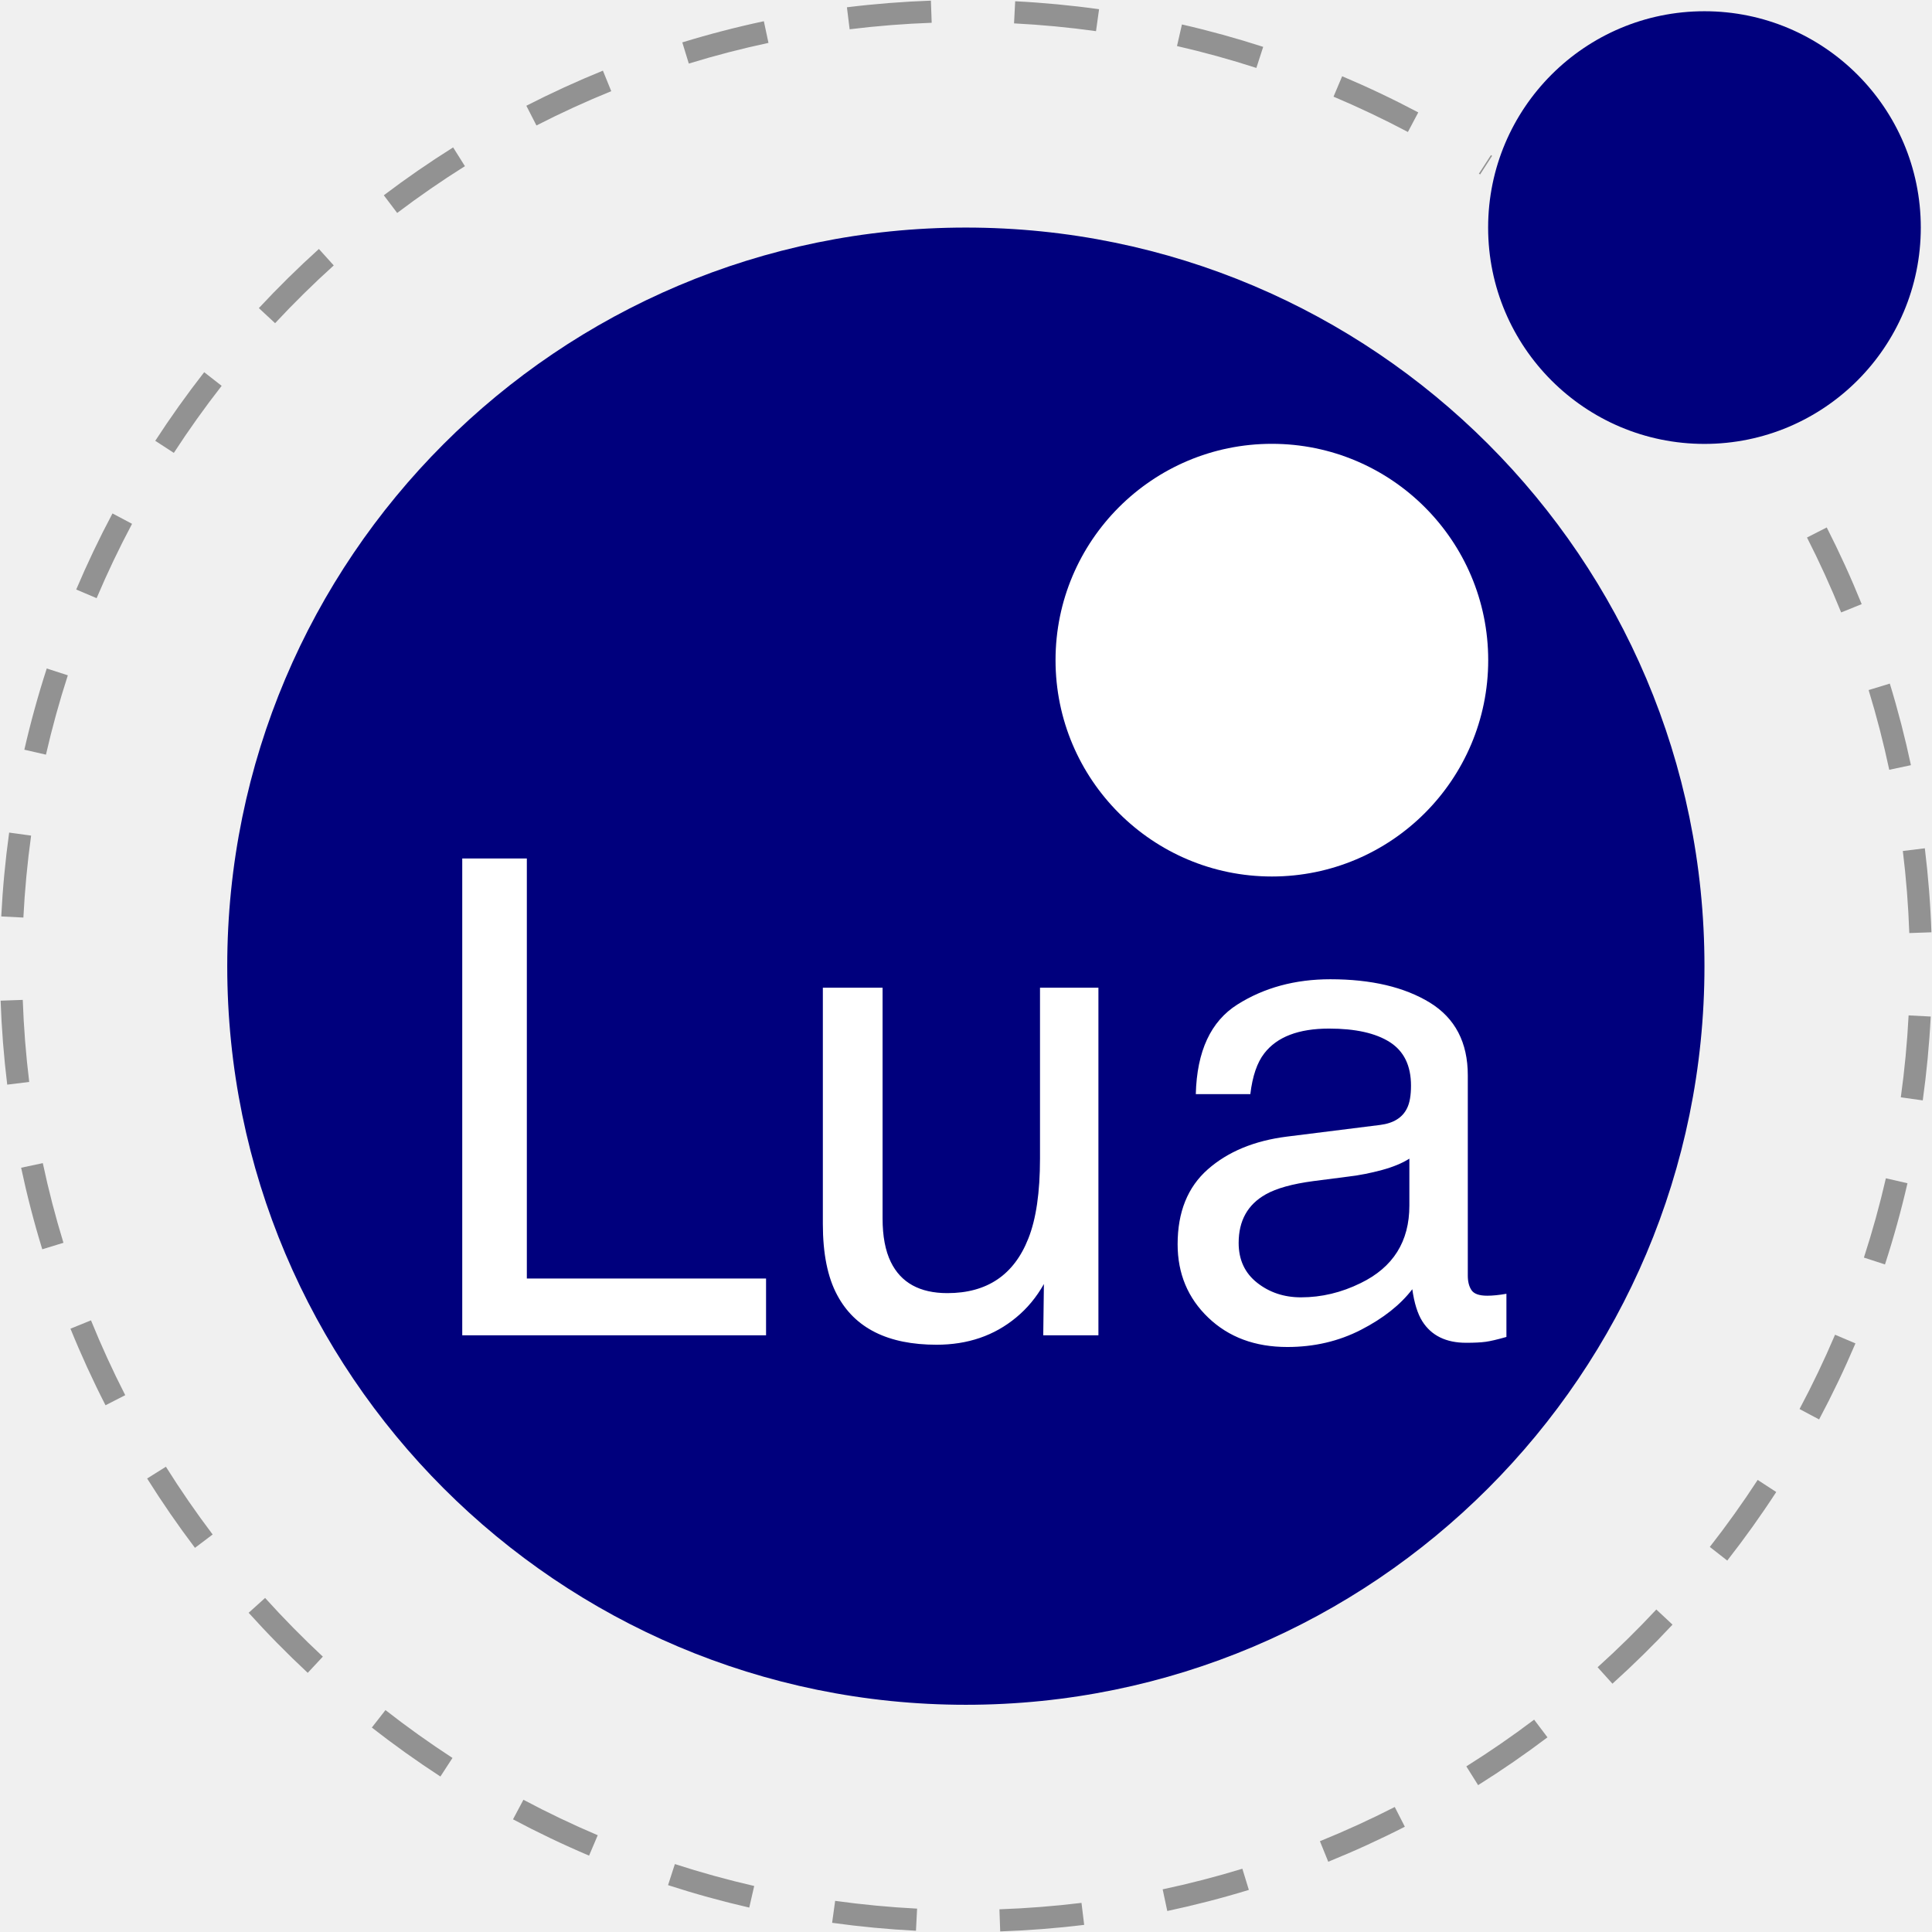
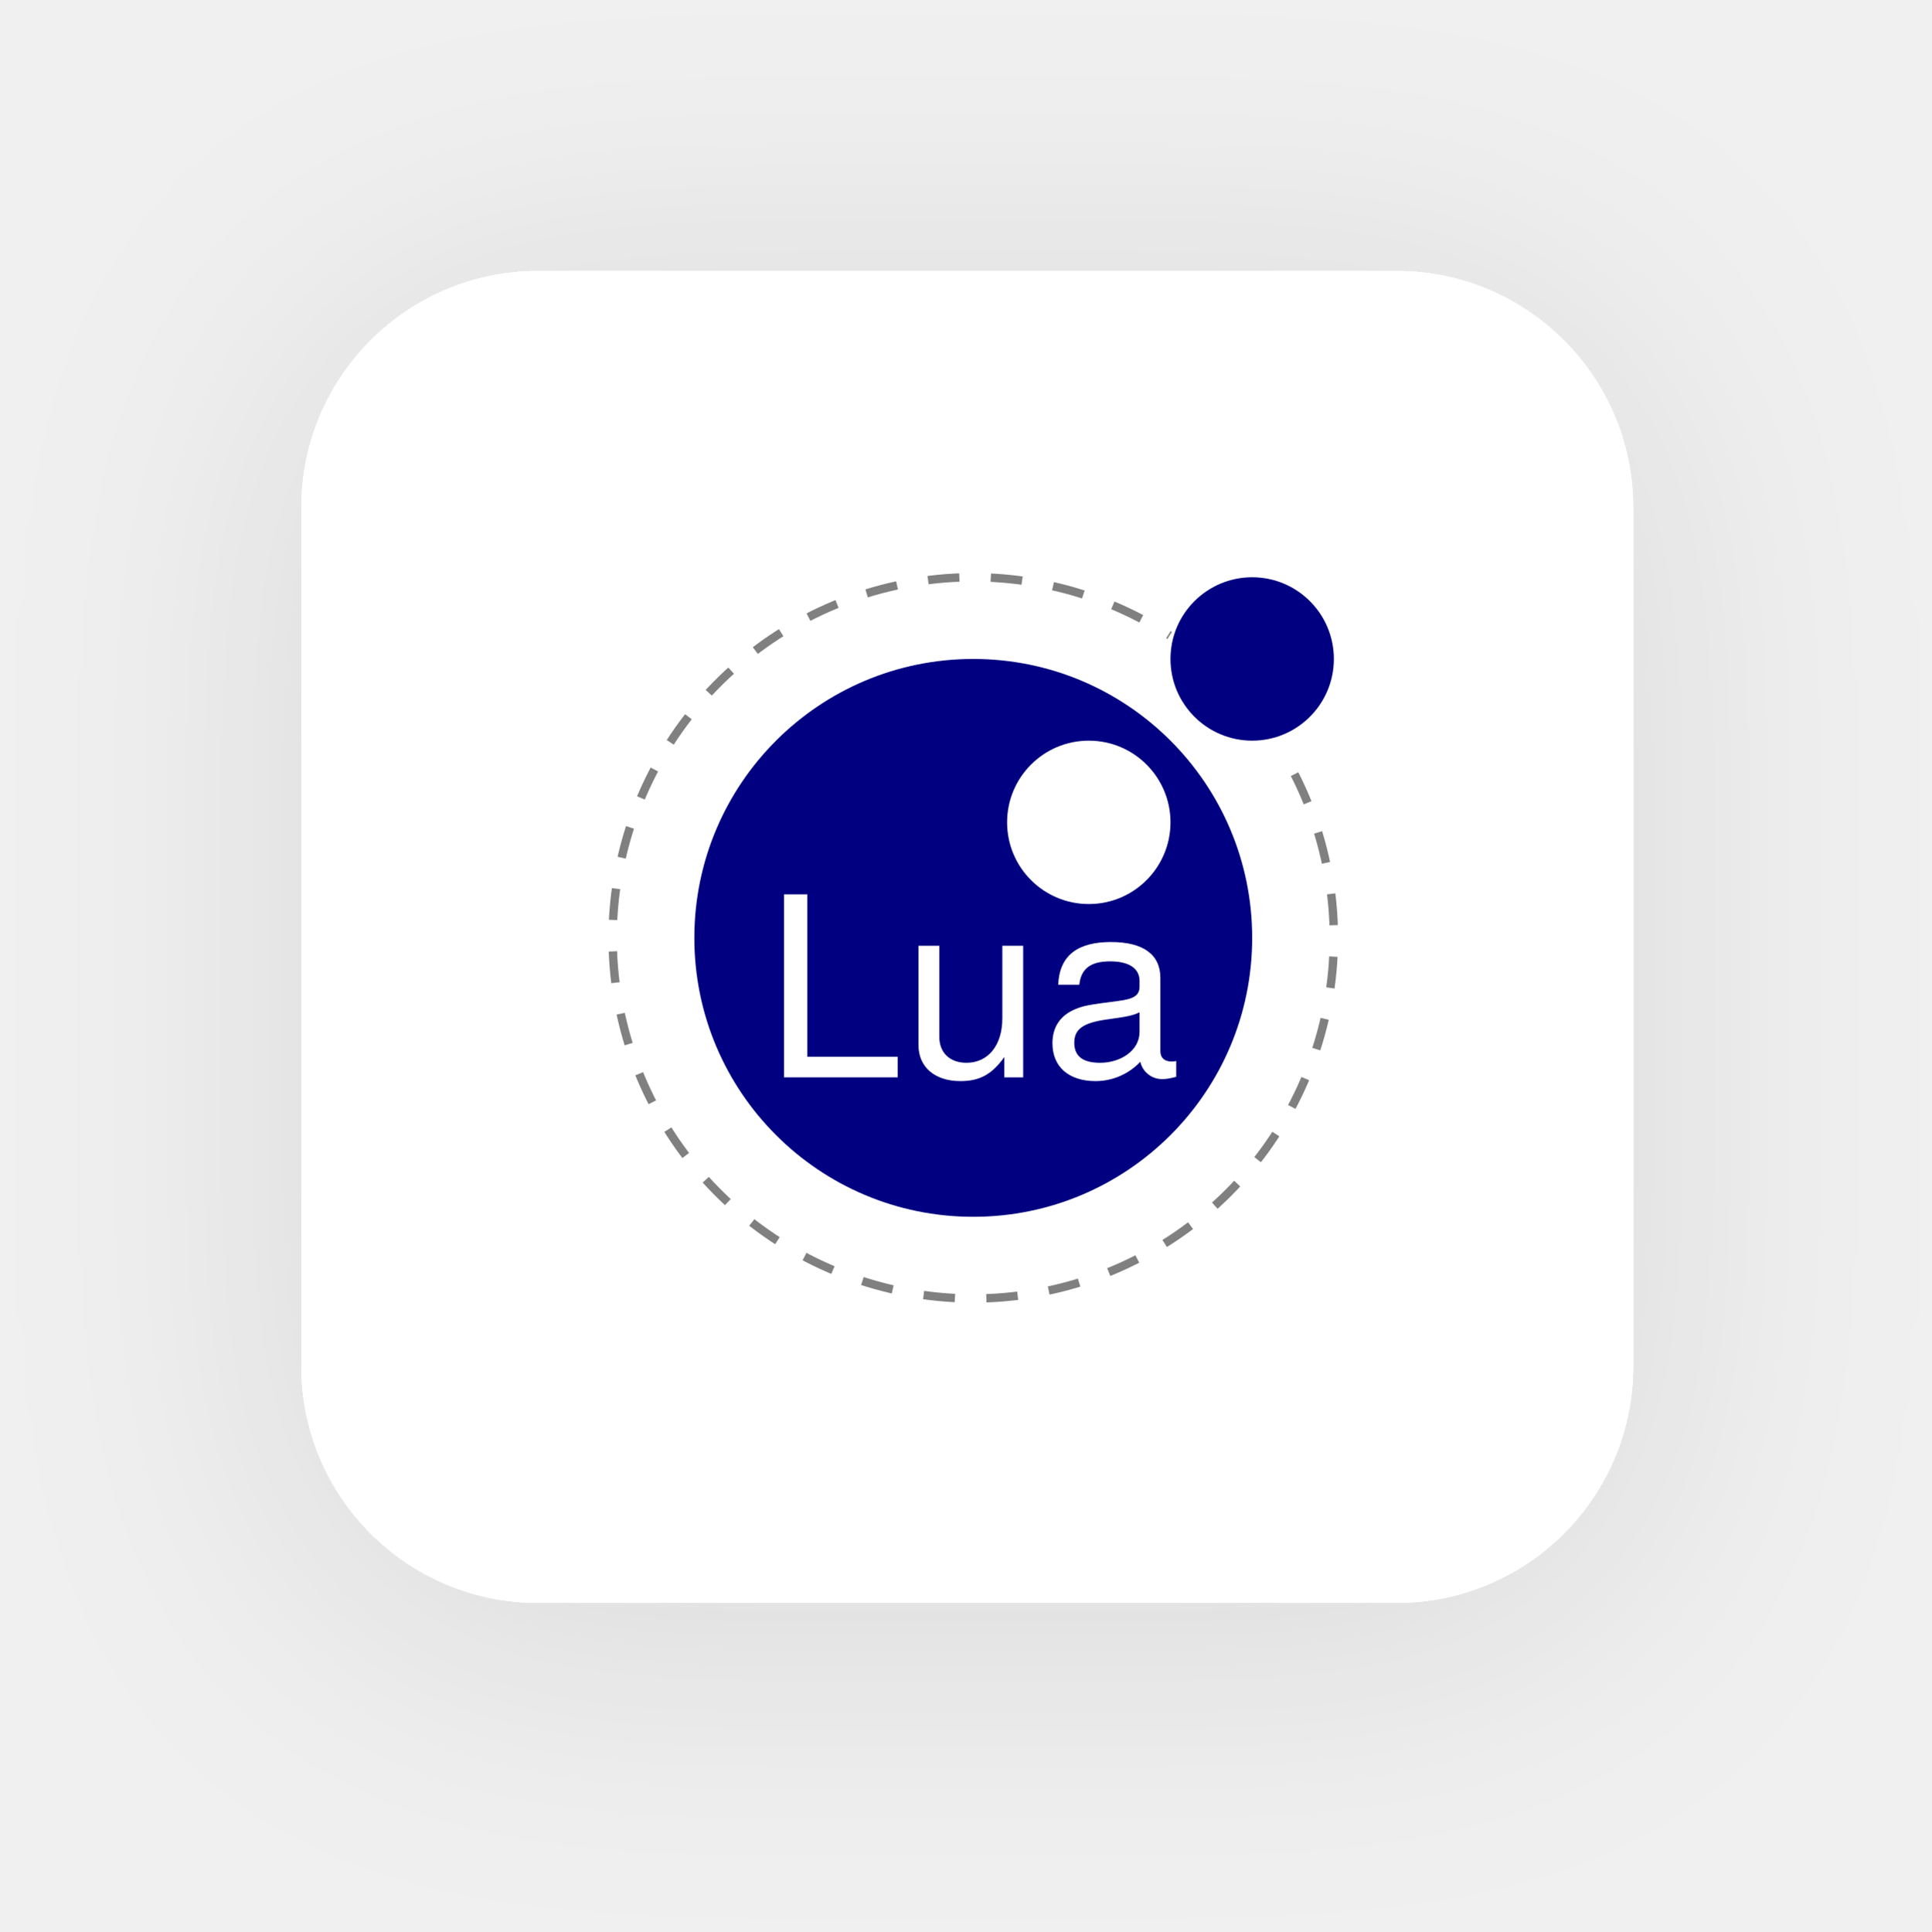
- <svg xmlns="http://www.w3.org/2000/svg" width="2500" height="2500" viewBox="0 0 256 256" preserveAspectRatio="xMidYMid">
-   <path d="M225.85 128.024c0-54.024-43.846-97.87-97.87-97.87-54.023 0-97.869 43.846-97.869 97.87 0 54.023 43.846 97.869 97.87 97.869 54.023 0 97.869-43.846 97.869-97.87" fill="#00007D" />
-   <path d="M197.195 87.475c0-15.823-12.842-28.666-28.665-28.666-15.823 0-28.666 12.843-28.666 28.666s12.843 28.665 28.666 28.665 28.665-12.842 28.665-28.665" fill="#FFF" />
-   <path d="M254.515 30.154c0-15.823-12.842-28.665-28.665-28.665-15.823 0-28.665 12.842-28.665 28.665 0 15.824 12.842 28.666 28.665 28.666 15.823 0 28.665-12.842 28.665-28.666" fill="#00007D" />
-   <path d="M61.25 113.756h8.559v55.654h31.697v7.526H61.25v-63.18M116.946 130.874v30.579c0 2.351.363 4.273 1.09 5.763 1.34 2.753 3.839 4.13 7.497 4.13 5.25 0 8.824-2.41 10.723-7.226 1.033-2.581 1.55-6.122 1.55-10.624v-22.622h7.74v46.062h-7.31l.086-6.795c-.986 1.749-2.21 3.225-3.674 4.43-2.897 2.408-6.414 3.613-10.55 3.613-6.443 0-10.832-2.194-13.166-6.581-1.266-2.35-1.9-5.49-1.9-9.419v-31.31h7.914M182.88 149.06c1.777-.229 2.967-.973 3.57-2.233.342-.69.515-1.683.515-2.979 0-2.647-.938-4.569-2.812-5.763-1.875-1.195-4.557-1.792-8.047-1.792-4.035 0-6.897 1.095-8.585 3.285-.945 1.21-1.56 3.012-1.846 5.403h-7.225c.143-5.694 1.983-9.654 5.52-11.883 3.536-2.228 7.639-3.342 12.307-3.342 5.412 0 9.809 1.032 13.188 3.096 3.35 2.065 5.026 5.276 5.026 9.635v26.538c0 .802.165 1.448.495 1.934.329.487 1.025.73 2.086.73.344 0 .73-.021 1.16-.064.431-.043.89-.107 1.377-.193v5.72c-1.204.343-2.122.558-2.752.644-.631.086-1.492.13-2.58.13-2.667 0-4.603-.947-5.807-2.839-.631-1.003-1.075-2.422-1.333-4.257-1.578 2.065-3.843 3.856-6.796 5.376-2.953 1.518-6.208 2.278-9.763 2.278-4.273 0-7.763-1.296-10.472-3.887-2.71-2.591-4.065-5.835-4.065-9.73 0-4.266 1.334-7.574 4-9.922 2.667-2.348 6.164-3.795 10.494-4.34l12.344-1.545zm-16.302 20.913c1.635 1.288 3.57 1.931 5.807 1.931 2.723 0 5.36-.63 7.913-1.889 4.301-2.09 6.451-5.51 6.451-10.263v-6.226c-.944.604-2.16 1.107-3.648 1.51s-2.947.69-4.378.861l-4.679.602c-2.804.372-4.913.959-6.326 1.76-2.394 1.344-3.59 3.49-3.59 6.436 0 2.232.816 3.99 2.45 5.278z" fill="#FFF" />
-   <path d="M132.532 255.926l-.102-2.935c3.628-.127 7.287-.413 10.873-.85l.356 2.914c-3.67.448-7.414.74-11.127.87zm-11.162-.09c-3.707-.19-7.445-.545-11.111-1.054l.403-2.908c3.582.497 7.236.843 10.858 1.029l-.15 2.932zm33.3-2.618l-.61-2.872c3.545-.752 7.097-1.67 10.559-2.73l.86 2.807a127.516 127.516 0 0 1-10.81 2.795zm-55.39-.454c-3.613-.829-7.233-1.83-10.761-2.973l.905-2.793a124.63 124.63 0 0 0 10.512 2.904l-.656 2.862zM176 246.69l-1.103-2.721a124.907 124.907 0 0 0 9.916-4.533l1.336 2.615A127.927 127.927 0 0 1 176 246.69zm-97.945-.809a128.098 128.098 0 0 1-10.079-4.811l1.38-2.592c3.2 1.704 6.514 3.285 9.847 4.7l-1.148 2.703zm117.802-9.34l-1.56-2.488a126.271 126.271 0 0 0 8.982-6.19l1.77 2.343a129.217 129.217 0 0 1-9.192 6.334zm-137.5-1.144a129.107 129.107 0 0 1-9.088-6.487l1.808-2.314a126.013 126.013 0 0 0 8.88 6.34l-1.6 2.461zm155.3-12.299l-1.966-2.18c2.692-2.427 5.31-5 7.78-7.649l2.147 2.003a129.597 129.597 0 0 1-7.962 7.826zM40.777 221.66a129.433 129.433 0 0 1-7.83-7.958l2.18-1.966a126.537 126.537 0 0 0 7.652 7.776l-2.002 2.148zm188.094-14.876l-2.313-1.808a126.198 126.198 0 0 0 6.343-8.878l2.461 1.602a128.97 128.97 0 0 1-6.491 9.084zm-203.037-1.686a128.8 128.8 0 0 1-6.338-9.189l2.487-1.56a125.953 125.953 0 0 0 6.194 8.978l-2.343 1.77zm215.206-17.015l-2.591-1.38c1.705-3.2 3.288-6.513 4.705-9.845l2.702 1.149a128.242 128.242 0 0 1-4.816 10.076zm-227.058-1.878a128.078 128.078 0 0 1-4.645-10.148l2.72-1.104a124.897 124.897 0 0 0 4.538 9.914l-2.613 1.338zm235.788-18.66l-2.792-.907a124.597 124.597 0 0 0 2.91-10.51l2.861.658a127.587 127.587 0 0 1-2.979 10.759zM5.6 165.537a127.414 127.414 0 0 1-2.8-10.807l2.872-.61a124.605 124.605 0 0 0 2.735 10.557l-2.807.86zm249.175-19.73l-2.908-.405c.499-3.58.847-7.233 1.033-10.857l2.933.152a129.044 129.044 0 0 1-1.058 11.11zM.957 143.721a129.35 129.35 0 0 1-.876-11.127l2.935-.104c.127 3.627.416 7.285.855 10.873l-2.914.358zm252.035-20.085c-.126-3.62-.414-7.28-.856-10.876l2.914-.358c.452 3.681.747 7.427.876 11.132l-2.934.102zM3.098 121.581l-2.932-.148c.188-3.708.54-7.447 1.047-11.112l2.909.402c-.496 3.582-.84 7.235-1.024 10.858zM250.335 102a125.611 125.611 0 0 0-2.732-10.563l2.808-.858a128.514 128.514 0 0 1 2.796 10.81l-2.872.611zM6.088 99.996l-2.862-.656a127.484 127.484 0 0 1 2.968-10.762l2.794.905a124.54 124.54 0 0 0-2.9 10.513zm237.874-18.845c-1.358-3.36-2.88-6.7-4.525-9.928l2.616-1.333a128.638 128.638 0 0 1 4.631 10.161l-2.722 1.1zM12.802 79.26l-2.703-1.146a127.956 127.956 0 0 1 4.806-10.082l2.592 1.379a125.062 125.062 0 0 0-4.695 9.849zm10.233-19.25l-2.462-1.6a129.05 129.05 0 0 1 6.483-9.091l2.314 1.807a126.246 126.246 0 0 0-6.335 8.883zm13.416-17.185l-2.15-2a129.429 129.429 0 0 1 7.954-7.835l1.968 2.18a126.539 126.539 0 0 0-7.772 7.655zm16.177-14.61l-1.772-2.34a128.99 128.99 0 0 1 9.186-6.343l1.562 2.486a125.92 125.92 0 0 0-8.976 6.198zm143.494-5.099l-.16-.103 1.596-2.464.155.1-1.591 2.467zm-9.568-5.627a125.707 125.707 0 0 0-9.854-4.682l1.143-2.704a128.379 128.379 0 0 1 10.085 4.792l-1.374 2.594zm-115.471-.864l-1.34-2.613a127.854 127.854 0 0 1 10.146-4.65l1.105 2.72a125.005 125.005 0 0 0-9.911 4.543zm95.392-7.623a125.475 125.475 0 0 0-10.517-2.9l.656-2.862c3.614.828 7.236 1.827 10.765 2.968l-.904 2.794zM91.27 8.424l-.862-2.807a127.612 127.612 0 0 1 10.806-2.805l.612 2.871a124.668 124.668 0 0 0-10.556 2.741zm53.958-4.296c-3.59-.5-7.244-.846-10.862-1.03l.15-2.932c3.702.188 7.443.543 11.117 1.054l-.405 2.908zm-32.646-.249l-.36-2.914c3.67-.452 7.414-.748 11.127-.881l.105 2.934c-3.629.13-7.286.42-10.872.861z" fill="#929292" />
+ <svg xmlns="http://www.w3.org/2000/svg" width="261" height="261" viewBox="0 0 261 261" fill="none">
+   <g filter="url(#filter0_d_307_367)">
+     <rect x="40.724" y="36.624" width="180" height="180" rx="32" fill="white" />
+     <rect x="41.224" y="37.124" width="179" height="179" rx="31.5" stroke="white" />
+   </g>
+   <g clip-path="url(#clip0_307_367)">
+     <path d="M174.96 104.626C180.328 115.161 181.682 127.289 178.772 138.749C175.861 150.209 168.884 160.22 159.139 166.918C149.395 173.615 137.548 176.541 125.806 175.151C114.064 173.762 103.227 168.15 95.315 159.363C87.404 150.576 82.956 139.213 82.801 127.39C82.646 115.567 86.795 104.091 94.474 95.1C102.153 86.109 112.839 80.216 124.541 78.519C136.242 76.822 148.162 79.438 158.078 85.877" stroke="#808080" stroke-width="1.131" stroke-dasharray="4.25 4.25" />
+     <path d="M131.534 164.448C152.353 164.448 169.23 147.571 169.23 126.752C169.23 105.933 152.353 89.056 131.534 89.056C110.715 89.056 93.838 105.933 93.838 126.752C93.838 147.571 110.715 164.448 131.534 164.448Z" fill="#000080" />
+     <path d="M147.149 122.179C153.246 122.179 158.19 117.235 158.19 111.138C158.19 105.04 153.246 100.097 147.149 100.097C141.051 100.097 136.108 105.04 136.108 111.138C136.108 117.235 141.051 122.179 147.149 122.179Z" fill="white" />
+     <path d="M169.23 100.097C175.328 100.097 180.271 95.154 180.271 89.056C180.271 82.958 175.328 78.015 169.23 78.015C163.132 78.015 158.189 82.958 158.189 89.056C158.189 95.154 163.132 100.097 169.23 100.097Z" fill="#000080" />
+     <path d="M121.323 145.6V142.818H109.109V120.867H105.954V145.6H121.323Z" fill="white" />
+     <path d="M138.279 145.6V127.822H135.463V137.627C135.463 141.257 133.563 143.632 130.611 143.632C128.372 143.632 126.947 142.275 126.947 140.137V127.822H124.131V141.257C124.131 144.209 126.336 146.109 129.797 146.109C132.409 146.109 134.072 145.192 135.734 142.852V145.6H138.279Z" fill="white" />
+     <path d="M158.962 145.532V143.394C158.656 143.462 158.521 143.462 158.351 143.462C157.367 143.462 156.824 142.953 156.824 142.071V132.165C156.824 129.009 154.517 127.313 150.141 127.313C145.832 127.313 143.186 128.975 143.016 133.081H145.866C146.104 130.909 147.393 129.925 150.039 129.925C152.584 129.925 154.008 130.875 154.008 132.572V133.318C154.008 134.506 153.296 135.014 151.057 135.286C147.053 135.795 146.443 135.93 145.357 136.372C143.288 137.22 142.236 138.814 142.236 140.986C142.236 144.209 144.475 146.109 148.071 146.109C150.344 146.109 152.55 145.159 154.11 143.496C154.416 144.853 155.637 145.837 157.028 145.837C157.605 145.837 158.046 145.769 158.962 145.532ZM154.008 139.459C154.008 142.003 151.43 143.632 148.682 143.632C146.477 143.632 145.187 142.852 145.187 140.918C145.187 139.052 146.443 138.238 149.462 137.796C152.448 137.389 153.059 137.254 154.008 136.813V139.459Z" fill="white" />
+   </g>
+   <defs>
+     <filter id="filter0_d_307_367" x="0.724" y="0.624" width="260" height="260" filterUnits="userSpaceOnUse" color-interpolation-filters="sRGB">
+       <feFlood flood-opacity="0" result="BackgroundImageFix" />
+       <feColorMatrix in="SourceAlpha" type="matrix" values="0 0 0 0 0 0 0 0 0 0 0 0 0 0 0 0 0 0 127 0" result="hardAlpha" />
+       <feOffset dy="4" />
+       <feGaussianBlur stdDeviation="20" />
+       <feComposite in2="hardAlpha" operator="out" />
+       <feColorMatrix type="matrix" values="0 0 0 0 0.037 0 0 0 0 0.035 0 0 0 0 0.048 0 0 0 0.1 0" />
+       <feBlend mode="normal" in2="BackgroundImageFix" result="effect1_dropShadow_307_367" />
+       <feBlend mode="normal" in="SourceGraphic" in2="effect1_dropShadow_307_367" result="shape" />
+     </filter>
+     <clipPath id="clip0_307_367">
+       <rect width="100" height="100" fill="white" transform="translate(81 76.218)" />
+     </clipPath>
+   </defs>
</svg>
